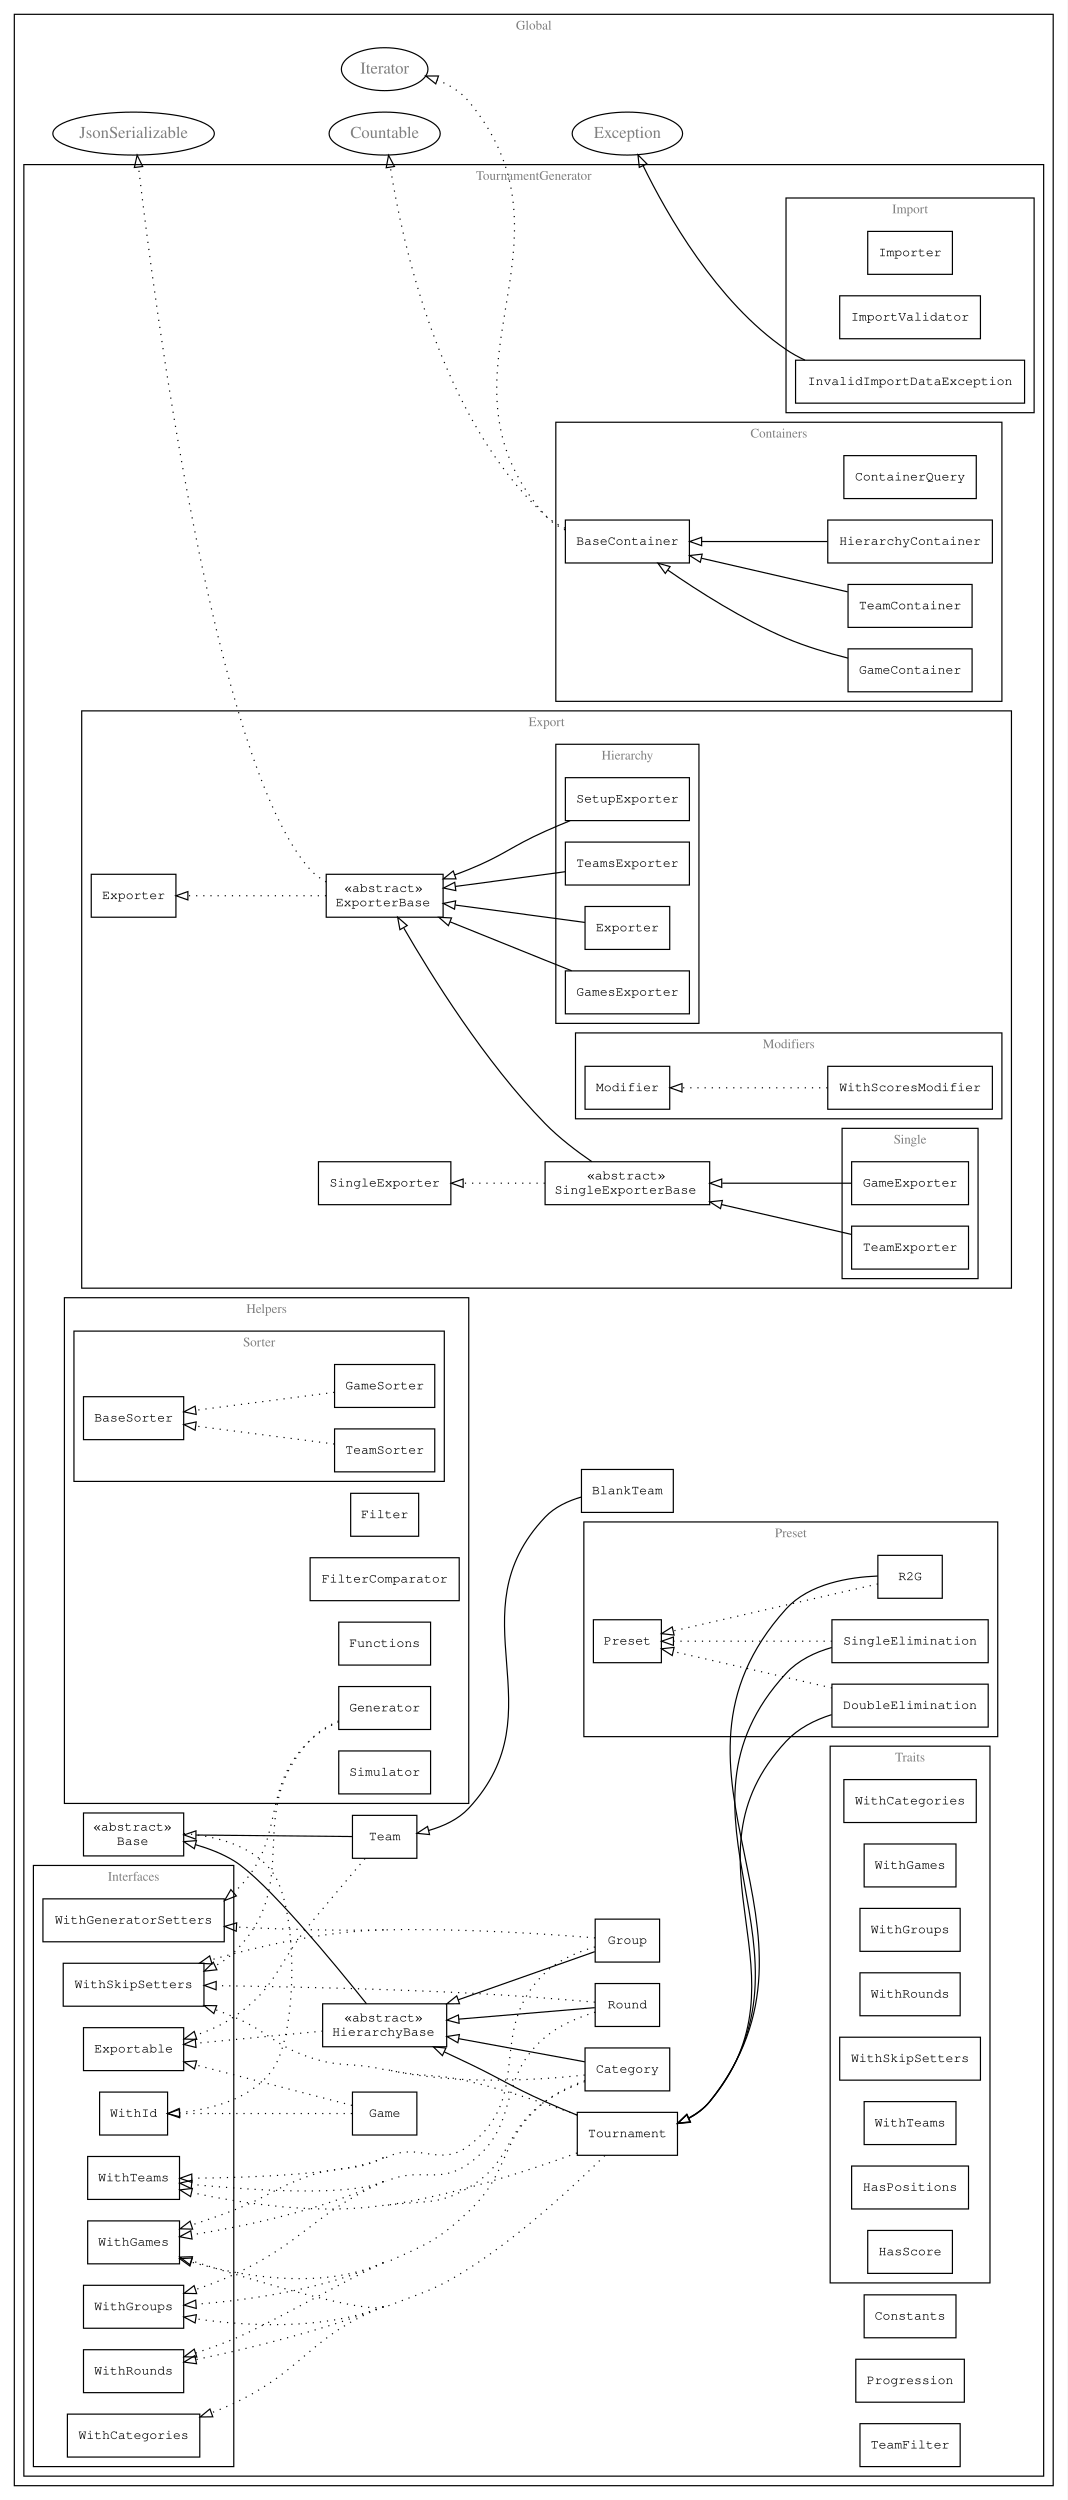
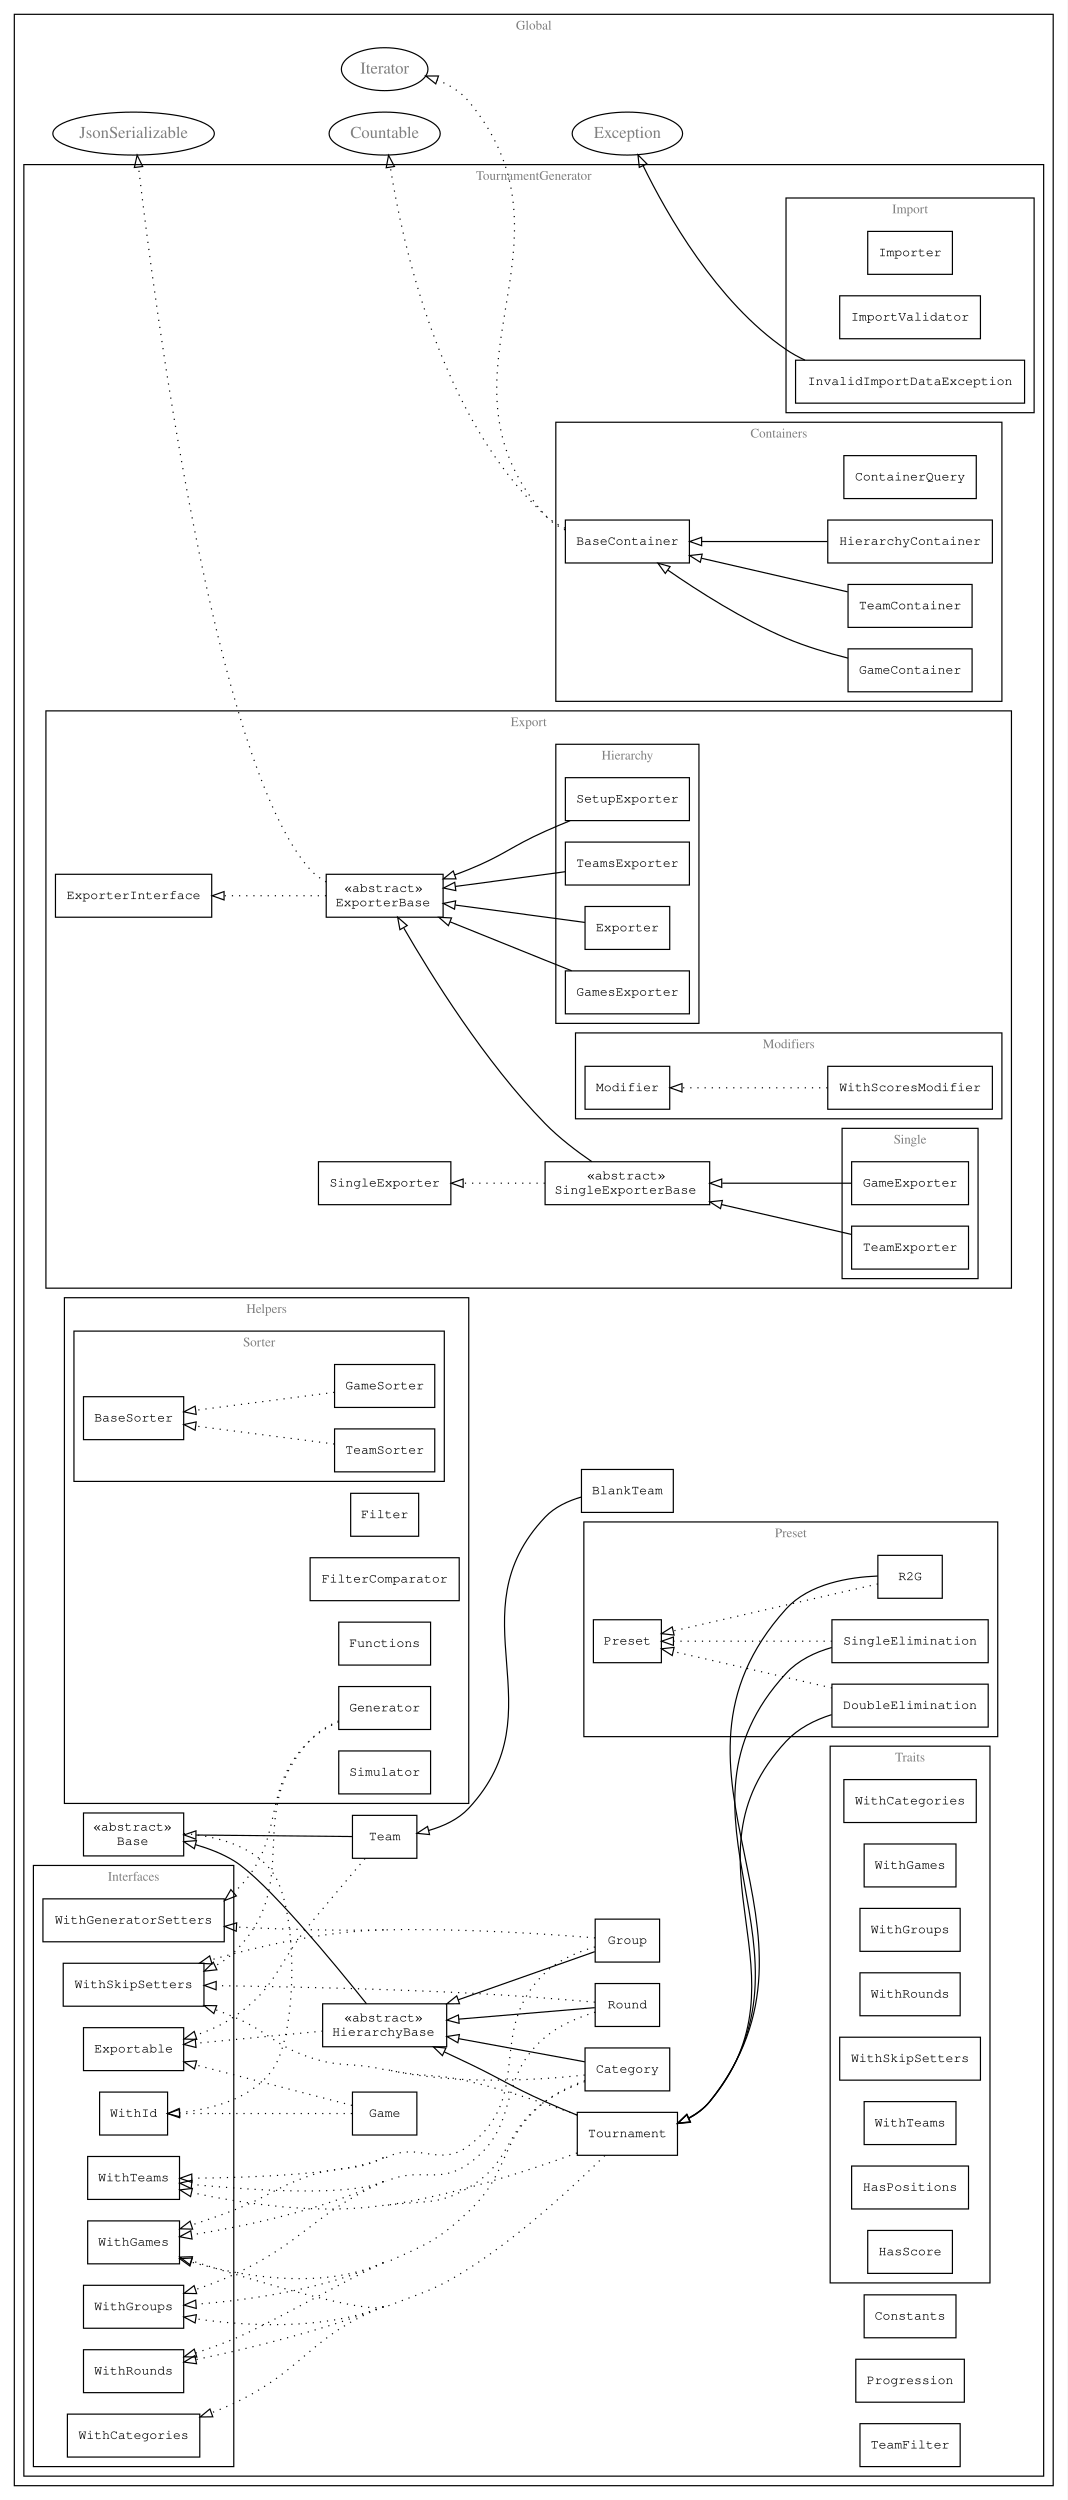
<svg xmlns="http://www.w3.org/2000/svg" width="895pt" height="2096pt" viewBox="0.00 0.00 895.00 2096.00">
  <g id="graph0" class="graph" transform="scale(1 1) rotate(0) translate(4 2092)">
    <polygon fill="white" stroke="transparent" points="-4,4 -4,-2092 891,-2092 891,4 -4,4" />
    <g id="clust1" class="cluster">
      <polygon fill="none" stroke="black" points="8,-8 8,-2080 879,-2080 879,-8 8,-8" />
      <text text-anchor="middle" x="443.5" y="-2067.2" font-family="Times,serif" font-size="11.00" fill="gray">Global</text>
    </g>
    <g id="clust2" class="cluster">
      <polygon fill="none" stroke="black" points="16,-16 16,-1954 871,-1954 871,-16 16,-16" />
      <text text-anchor="middle" x="443.5" y="-1941.2" font-family="Times,serif" font-size="11.00" fill="gray">TournamentGenerator</text>
    </g>
    <g id="clust3" class="cluster">
      <polygon fill="none" stroke="black" points="462,-1504 462,-1738 836,-1738 836,-1504 462,-1504" />
      <text text-anchor="middle" x="649" y="-1725.2" font-family="Times,serif" font-size="11.00" fill="gray">Containers</text>
    </g>
    <g id="clust4" class="cluster">
-       <polygon fill="none" stroke="black" points="64.5,-1012 64.5,-1496 844,-1496 844,-1012 64.5,-1012" />
-       <text text-anchor="middle" x="454.25" y="-1483.2" font-family="Times,serif" font-size="11.00" fill="gray">Export</text>
+       <polygon fill="none" stroke="black" points="34.5,-1012 34.5,-1496 844,-1496 844,-1012 34.5,-1012" />
+       <text text-anchor="middle" x="439.25" y="-1483.2" font-family="Times,serif" font-size="11.00" fill="gray">Export</text>
    </g>
    <g id="clust5" class="cluster">
      <polygon fill="none" stroke="black" points="462,-1234 462,-1468 582,-1468 582,-1234 462,-1234" />
      <text text-anchor="middle" x="522" y="-1455.2" font-family="Times,serif" font-size="11.00" fill="gray">Hierarchy</text>
    </g>
    <g id="clust6" class="cluster">
      <polygon fill="none" stroke="black" points="478.5,-1154 478.5,-1226 836,-1226 836,-1154 478.5,-1154" />
      <text text-anchor="middle" x="657.25" y="-1213.2" font-family="Times,serif" font-size="11.00" fill="gray">Modifiers</text>
    </g>
    <g id="clust7" class="cluster">
      <polygon fill="none" stroke="black" points="702,-1020 702,-1146 816,-1146 816,-1020 702,-1020" />
      <text text-anchor="middle" x="759" y="-1133.2" font-family="Times,serif" font-size="11.00" fill="gray">Single</text>
    </g>
    <g id="clust8" class="cluster">
      <polygon fill="none" stroke="black" points="50,-580 50,-1004 389,-1004 389,-580 50,-580" />
      <text text-anchor="middle" x="219.5" y="-991.2" font-family="Times,serif" font-size="11.00" fill="gray">Helpers</text>
    </g>
    <g id="clust9" class="cluster">
      <polygon fill="none" stroke="black" points="58,-850 58,-976 368.5,-976 368.5,-850 58,-850" />
      <text text-anchor="middle" x="213.25" y="-963.2" font-family="Times,serif" font-size="11.00" fill="gray">Sorter</text>
    </g>
    <g id="clust10" class="cluster">
      <polygon fill="none" stroke="black" points="655,-1746 655,-1926 863,-1926 863,-1746 655,-1746" />
      <text text-anchor="middle" x="759" y="-1913.2" font-family="Times,serif" font-size="11.00" fill="gray">Import</text>
    </g>
    <g id="clust11" class="cluster">
      <polygon fill="none" stroke="black" points="24,-24 24,-528 192,-528 192,-24 24,-24" />
      <text text-anchor="middle" x="108" y="-515.2" font-family="Times,serif" font-size="11.00" fill="gray">Interfaces</text>
    </g>
    <g id="clust12" class="cluster">
      <polygon fill="none" stroke="black" points="485.5,-636 485.5,-816 832.5,-816 832.5,-636 485.5,-636" />
      <text text-anchor="middle" x="659" y="-803.2" font-family="Times,serif" font-size="11.00" fill="gray">Preset</text>
    </g>
    <g id="clust13" class="cluster">
      <polygon fill="none" stroke="black" points="692,-178 692,-628 826,-628 826,-178 692,-178" />
      <text text-anchor="middle" x="759" y="-615.2" font-family="Times,serif" font-size="11.00" fill="gray">Traits</text>
    </g>
    <g id="node1" class="node">
      <polygon fill="none" stroke="black" points="574,-1656 470,-1656 470,-1620 574,-1620 574,-1656" />
      <text text-anchor="middle" x="522" y="-1635.2" font-family="Courier,monospace" font-size="11.00">BaseContainer</text>
    </g>
    <g id="node62" class="node">
      <ellipse fill="none" stroke="black" cx="318.5" cy="-1980" rx="46.59" ry="18" />
      <text text-anchor="middle" x="318.5" y="-1976.3" font-family="Times,serif" font-size="14.00" fill="gray">Countable</text>
    </g>
    <g id="edge38" class="edge">
      <path fill="none" stroke="black" stroke-dasharray="1,5" d="M469.66,-1649.16C463.59,-1651.99 457.84,-1655.55 453,-1660 364.86,-1741.17 333.07,-1889.57 323.29,-1951.59" />
      <polygon fill="none" stroke="black" points="319.79,-1951.38 321.76,-1961.79 326.71,-1952.42 319.79,-1951.38" />
    </g>
    <g id="node63" class="node">
      <ellipse fill="none" stroke="black" cx="318.5" cy="-2034" rx="36.29" ry="18" />
      <text text-anchor="middle" x="318.5" y="-2030.3" font-family="Times,serif" font-size="14.00" fill="gray">Iterator</text>
    </g>
    <g id="edge39" class="edge">
      <path fill="none" stroke="black" stroke-dasharray="1,5" d="M469.73,-1647.74C463.41,-1650.79 457.58,-1654.78 453,-1660 349.58,-1777.89 488.98,-1886.18 389,-2007 382.18,-2015.24 372.53,-2020.97 362.58,-2024.96" />
      <polygon fill="none" stroke="black" points="361.33,-2021.68 353.03,-2028.27 363.63,-2028.3 361.33,-2021.68" />
    </g>
    <g id="node2" class="node">
      <polygon fill="none" stroke="black" points="814.5,-1710 703.5,-1710 703.5,-1674 814.5,-1674 814.5,-1710" />
      <text text-anchor="middle" x="759" y="-1689.2" font-family="Courier,monospace" font-size="11.00">ContainerQuery</text>
    </g>
    <g id="node3" class="node">
      <polygon fill="none" stroke="black" points="811,-1548 707,-1548 707,-1512 811,-1512 811,-1548" />
      <text text-anchor="middle" x="759" y="-1527.2" font-family="Courier,monospace" font-size="11.00">GameContainer</text>
    </g>
    <g id="edge40" class="edge">
      <path fill="none" stroke="black" d="M706.98,-1540.23C690.08,-1544.44 671.41,-1550 655,-1557 619.23,-1572.27 581.74,-1596.14 555.89,-1614.02" />
      <polygon fill="none" stroke="black" points="553.78,-1611.23 547.59,-1619.83 557.79,-1616.96 553.78,-1611.23" />
    </g>
    <g id="node4" class="node">
      <polygon fill="none" stroke="black" points="828,-1656 690,-1656 690,-1620 828,-1620 828,-1656" />
      <text text-anchor="middle" x="759" y="-1635.2" font-family="Courier,monospace" font-size="11.00">HierarchyContainer</text>
    </g>
    <g id="edge41" class="edge">
      <path fill="none" stroke="black" d="M689.71,-1638C656.45,-1638 616.77,-1638 584.47,-1638" />
      <polygon fill="none" stroke="black" points="584.25,-1634.5 574.25,-1638 584.25,-1641.5 584.25,-1634.5" />
    </g>
    <g id="node5" class="node">
      <polygon fill="none" stroke="black" points="811,-1602 707,-1602 707,-1566 811,-1566 811,-1602" />
      <text text-anchor="middle" x="759" y="-1581.2" font-family="Courier,monospace" font-size="11.00">TeamContainer</text>
    </g>
    <g id="edge42" class="edge">
      <path fill="none" stroke="black" d="M706.72,-1595.78C670.64,-1604.07 622.2,-1615.2 584.12,-1623.96" />
      <polygon fill="none" stroke="black" points="583.13,-1620.59 574.17,-1626.24 584.7,-1627.41 583.13,-1620.59" />
    </g>
    <g id="node6" class="node">
      <polygon fill="none" stroke="black" points="557.5,-1332 486.5,-1332 486.5,-1296 557.5,-1296 557.5,-1332" />
      <text text-anchor="middle" x="522" y="-1311.2" font-family="Courier,monospace" font-size="11.00">Exporter</text>
    </g>
    <g id="node14" class="node">
      <polygon fill="none" stroke="black" points="367.5,-1359 269.5,-1359 269.5,-1323 367.5,-1323 367.5,-1359" />
      <text text-anchor="start" x="284.5" y="-1344.2" font-family="Courier,monospace" font-size="11.00">«abstract»</text>
      <text text-anchor="start" x="277.5" y="-1332.2" font-family="Courier,monospace" font-size="11.00">ExporterBase</text>
    </g>
    <g id="edge49" class="edge">
      <path fill="none" stroke="black" d="M486.36,-1318.64C456.56,-1322.63 412.94,-1328.48 377.77,-1333.19" />
      <polygon fill="none" stroke="black" points="377.07,-1329.75 367.63,-1334.55 378,-1336.69 377.07,-1329.75" />
    </g>
    <g id="node7" class="node">
      <polygon fill="none" stroke="black" points="574,-1278 470,-1278 470,-1242 574,-1242 574,-1278" />
      <text text-anchor="middle" x="522" y="-1257.2" font-family="Courier,monospace" font-size="11.00">GamesExporter</text>
    </g>
    <g id="edge50" class="edge">
      <path fill="none" stroke="black" d="M475.26,-1278.11C467.82,-1281.08 460.19,-1284.12 453,-1287 426.78,-1297.51 397.69,-1309.26 373.38,-1319.11" />
      <polygon fill="none" stroke="black" points="371.92,-1315.93 363.97,-1322.93 374.55,-1322.42 371.92,-1315.93" />
    </g>
    <g id="node8" class="node">
      <polygon fill="none" stroke="black" points="574,-1440 470,-1440 470,-1404 574,-1404 574,-1440" />
      <text text-anchor="middle" x="522" y="-1419.2" font-family="Courier,monospace" font-size="11.00">SetupExporter</text>
    </g>
    <g id="edge51" class="edge">
      <path fill="none" stroke="black" d="M473.96,-1403.93C466.89,-1401.04 459.72,-1398.01 453,-1395 423.97,-1382.01 418.47,-1374.95 389,-1363 385.17,-1361.45 381.19,-1359.94 377.16,-1358.48" />
      <polygon fill="none" stroke="black" points="378.3,-1355.17 367.71,-1355.18 375.99,-1361.78 378.3,-1355.17" />
    </g>
    <g id="node9" class="node">
      <polygon fill="none" stroke="black" points="574,-1386 470,-1386 470,-1350 574,-1350 574,-1386" />
      <text text-anchor="middle" x="522" y="-1365.2" font-family="Courier,monospace" font-size="11.00">TeamsExporter</text>
    </g>
    <g id="edge52" class="edge">
      <path fill="none" stroke="black" d="M469.89,-1361.15C441.84,-1357.39 406.93,-1352.72 377.82,-1348.81" />
      <polygon fill="none" stroke="black" points="378.16,-1345.33 367.78,-1347.47 377.23,-1352.27 378.16,-1345.33" />
    </g>
    <g id="node10" class="node">
      <polygon fill="none" stroke="black" points="828,-1198 690,-1198 690,-1162 828,-1162 828,-1198" />
      <text text-anchor="middle" x="759" y="-1177.2" font-family="Courier,monospace" font-size="11.00">WithScoresModifier</text>
    </g>
    <g id="node11" class="node">
      <polygon fill="none" stroke="black" points="557.5,-1198 486.5,-1198 486.5,-1162 557.5,-1162 557.5,-1198" />
      <text text-anchor="middle" x="522" y="-1177.2" font-family="Courier,monospace" font-size="11.00">Modifier</text>
    </g>
    <g id="edge53" class="edge">
      <path fill="none" stroke="black" stroke-dasharray="1,5" d="M689.71,-1180C650.54,-1180 602.45,-1180 568.01,-1180" />
      <polygon fill="none" stroke="black" points="567.78,-1176.5 557.78,-1180 567.78,-1183.5 567.78,-1176.5" />
    </g>
    <g id="node12" class="node">
      <polygon fill="none" stroke="black" points="808,-1118 710,-1118 710,-1082 808,-1082 808,-1118" />
      <text text-anchor="middle" x="759" y="-1097.2" font-family="Courier,monospace" font-size="11.00">GameExporter</text>
    </g>
    <g id="node15" class="node">
      <polygon fill="none" stroke="black" points="591,-1118 453,-1118 453,-1082 591,-1082 591,-1118" />
      <text text-anchor="start" x="488" y="-1103.2" font-family="Courier,monospace" font-size="11.00">«abstract»</text>
      <text text-anchor="start" x="461" y="-1091.2" font-family="Courier,monospace" font-size="11.00">SingleExporterBase</text>
    </g>
    <g id="edge54" class="edge">
      <path fill="none" stroke="black" d="M709.88,-1100C678.71,-1100 637.4,-1100 601.55,-1100" />
      <polygon fill="none" stroke="black" points="601.1,-1096.5 591.1,-1100 601.1,-1103.5 601.1,-1096.5" />
    </g>
    <g id="node13" class="node">
      <polygon fill="none" stroke="black" points="808,-1064 710,-1064 710,-1028 808,-1028 808,-1064" />
      <text text-anchor="middle" x="759" y="-1043.2" font-family="Courier,monospace" font-size="11.00">TeamExporter</text>
    </g>
    <g id="edge55" class="edge">
      <path fill="none" stroke="black" d="M709.88,-1057.06C678.58,-1064.25 637.05,-1073.79 601.09,-1082.06" />
      <polygon fill="none" stroke="black" points="600.07,-1078.7 591.1,-1084.35 601.63,-1085.52 600.07,-1078.7" />
    </g>
-     <g id="node16" class="node">
-       <polygon fill="none" stroke="black" points="143.5,-1359 72.5,-1359 72.5,-1323 143.5,-1323 143.5,-1359" />
-       <text text-anchor="middle" x="108" y="-1338.2" font-family="Courier,monospace" font-size="11.00">Exporter</text>
+     <g id="node17" class="node">
+       <polygon fill="none" stroke="black" points="173.5,-1359 42.5,-1359 42.5,-1323 173.5,-1323 173.5,-1359" />
+       <text text-anchor="middle" x="108" y="-1338.2" font-family="Courier,monospace" font-size="11.00">ExporterInterface</text>
    </g>
    <g id="edge47" class="edge">
-       <path fill="none" stroke="black" stroke-dasharray="1,5" d="M269.4,-1341C234.53,-1341 187.7,-1341 153.65,-1341" />
-       <polygon fill="none" stroke="black" points="153.52,-1337.5 143.52,-1341 153.52,-1344.5 153.52,-1337.5" />
+       <path fill="none" stroke="black" stroke-dasharray="1,5" d="M269.4,-1341C244.13,-1341 212.57,-1341 184.15,-1341" />
+       <polygon fill="none" stroke="black" points="183.84,-1337.5 173.84,-1341 183.84,-1344.5 183.84,-1337.5" />
    </g>
    <g id="node64" class="node">
      <ellipse fill="none" stroke="black" cx="108" cy="-1980" rx="67.69" ry="18" />
      <text text-anchor="middle" x="108" y="-1976.3" font-family="Times,serif" font-size="14.00" fill="gray">JsonSerializable</text>
    </g>
    <g id="edge48" class="edge">
      <path fill="none" stroke="black" stroke-dasharray="1,5" d="M269.47,-1352.61C264.44,-1355.36 259.78,-1358.78 256,-1363 175.28,-1453.09 124.84,-1842.99 112.16,-1951.74" />
      <polygon fill="none" stroke="black" points="108.65,-1951.59 110.99,-1961.93 115.61,-1952.39 108.65,-1951.59" />
    </g>
    <g id="edge56" class="edge">
      <path fill="none" stroke="black" d="M492.22,-1118.05C479.43,-1126.82 464.67,-1138.05 453,-1150 402.33,-1201.91 357.15,-1274.8 334.62,-1313.82" />
      <polygon fill="none" stroke="black" points="331.31,-1312.56 329.39,-1322.98 337.39,-1316.03 331.31,-1312.56" />
    </g>
-     <g id="node17" class="node">
+     <g id="node16" class="node">
      <polygon fill="none" stroke="black" points="374,-1118 263,-1118 263,-1082 374,-1082 374,-1118" />
      <text text-anchor="middle" x="318.5" y="-1097.2" font-family="Courier,monospace" font-size="11.00">SingleExporter</text>
    </g>
    <g id="edge57" class="edge">
      <path fill="none" stroke="black" stroke-dasharray="1,5" d="M452.78,-1100C430.7,-1100 406.29,-1100 384.46,-1100" />
      <polygon fill="none" stroke="black" points="384.29,-1096.5 374.29,-1100 384.29,-1103.5 384.29,-1096.5" />
    </g>
    <g id="node18" class="node">
      <polygon fill="none" stroke="black" points="360.5,-948 276.5,-948 276.5,-912 360.5,-912 360.5,-948" />
      <text text-anchor="middle" x="318.5" y="-927.2" font-family="Courier,monospace" font-size="11.00">GameSorter</text>
    </g>
    <g id="node20" class="node">
      <polygon fill="none" stroke="black" points="150,-921 66,-921 66,-885 150,-885 150,-921" />
      <text text-anchor="middle" x="108" y="-900.2" font-family="Courier,monospace" font-size="11.00">BaseSorter</text>
    </g>
    <g id="edge43" class="edge">
      <path fill="none" stroke="black" stroke-dasharray="1,5" d="M276.31,-924.67C243.04,-920.36 196.05,-914.27 160.33,-909.65" />
      <polygon fill="none" stroke="black" points="160.47,-906.14 150.11,-908.32 159.57,-913.08 160.47,-906.14" />
    </g>
    <g id="node19" class="node">
      <polygon fill="none" stroke="black" points="360.5,-894 276.5,-894 276.5,-858 360.5,-858 360.5,-894" />
      <text text-anchor="middle" x="318.5" y="-873.2" font-family="Courier,monospace" font-size="11.00">TeamSorter</text>
    </g>
    <g id="edge44" class="edge">
      <path fill="none" stroke="black" stroke-dasharray="1,5" d="M276.31,-881.33C243.04,-885.64 196.05,-891.73 160.33,-896.35" />
      <polygon fill="none" stroke="black" points="159.57,-892.92 150.11,-897.68 160.47,-899.86 159.57,-892.92" />
    </g>
    <g id="node21" class="node">
      <polygon fill="none" stroke="black" points="347,-840 290,-840 290,-804 347,-804 347,-840" />
      <text text-anchor="middle" x="318.5" y="-819.2" font-family="Courier,monospace" font-size="11.00">Filter</text>
    </g>
    <g id="node22" class="node">
      <polygon fill="none" stroke="black" points="381,-786 256,-786 256,-750 381,-750 381,-786" />
      <text text-anchor="middle" x="318.5" y="-765.2" font-family="Courier,monospace" font-size="11.00">FilterComparator</text>
    </g>
    <g id="node23" class="node">
      <polygon fill="none" stroke="black" points="357,-732 280,-732 280,-696 357,-696 357,-732" />
      <text text-anchor="middle" x="318.5" y="-711.2" font-family="Courier,monospace" font-size="11.00">Functions</text>
    </g>
    <g id="node24" class="node">
      <polygon fill="none" stroke="black" points="357,-678 280,-678 280,-642 357,-642 357,-678" />
      <text text-anchor="middle" x="318.5" y="-657.2" font-family="Courier,monospace" font-size="11.00">Generator</text>
    </g>
    <g id="node31" class="node">
      <polygon fill="none" stroke="black" points="184,-500 32,-500 32,-464 184,-464 184,-500" />
      <text text-anchor="middle" x="108" y="-479.2" font-family="Courier,monospace" font-size="11.00">WithGeneratorSetters</text>
    </g>
    <g id="edge16" class="edge">
      <path fill="none" stroke="black" stroke-dasharray="1,5" d="M279.83,-648.39C271.29,-644.49 262.75,-639.44 256,-633 211.96,-590.97 238.65,-548.81 192.06,-505.29" />
      <polygon fill="none" stroke="black" points="194.14,-502.46 184.29,-498.58 189.57,-507.76 194.14,-502.46" />
    </g>
    <g id="node34" class="node">
      <polygon fill="none" stroke="black" points="167,-446 49,-446 49,-410 167,-410 167,-446" />
      <text text-anchor="middle" x="108" y="-425.2" font-family="Courier,monospace" font-size="11.00">WithSkipSetters</text>
    </g>
    <g id="edge17" class="edge">
      <path fill="none" stroke="black" stroke-dasharray="1,5" d="M279.93,-649.22C271.18,-645.27 262.53,-639.99 256,-633 198.63,-571.55 252.35,-513.53 192,-455 187.43,-450.57 182.13,-446.87 176.45,-443.77" />
      <polygon fill="none" stroke="black" points="177.82,-440.54 167.28,-439.39 174.8,-446.86 177.82,-440.54" />
    </g>
    <g id="node25" class="node">
      <polygon fill="none" stroke="black" points="357,-624 280,-624 280,-588 357,-588 357,-624" />
      <text text-anchor="middle" x="318.5" y="-603.2" font-family="Courier,monospace" font-size="11.00">Simulator</text>
    </g>
    <g id="node26" class="node">
      <polygon fill="none" stroke="black" points="794.5,-1898 723.5,-1898 723.5,-1862 794.5,-1862 794.5,-1898" />
      <text text-anchor="middle" x="759" y="-1877.2" font-family="Courier,monospace" font-size="11.00">Importer</text>
    </g>
    <g id="node27" class="node">
      <polygon fill="none" stroke="black" points="818,-1844 700,-1844 700,-1808 818,-1808 818,-1844" />
      <text text-anchor="middle" x="759" y="-1823.2" font-family="Courier,monospace" font-size="11.00">ImportValidator</text>
    </g>
    <g id="node28" class="node">
      <polygon fill="none" stroke="black" points="855,-1790 663,-1790 663,-1754 855,-1754 855,-1790" />
      <text text-anchor="middle" x="759" y="-1769.2" font-family="Courier,monospace" font-size="11.00">InvalidImportDataException</text>
    </g>
    <g id="node65" class="node">
      <ellipse fill="none" stroke="black" cx="522" cy="-1980" rx="46.29" ry="18" />
      <text text-anchor="middle" x="522" y="-1976.3" font-family="Times,serif" font-size="14.00" fill="gray">Exception</text>
    </g>
    <g id="edge58" class="edge">
      <path fill="none" stroke="black" d="M670.91,-1790.06C665.33,-1792.65 659.96,-1795.61 655,-1799 596.67,-1838.78 554.69,-1913.16 535.2,-1953.06" />
      <polygon fill="none" stroke="black" points="531.99,-1951.66 530.85,-1962.19 538.31,-1954.67 531.99,-1951.66" />
    </g>
    <g id="node29" class="node">
      <polygon fill="none" stroke="black" points="163.5,-68 52.5,-68 52.5,-32 163.5,-32 163.5,-68" />
      <text text-anchor="middle" x="108" y="-47.2" font-family="Courier,monospace" font-size="11.00">WithCategories</text>
    </g>
    <g id="node30" class="node">
      <polygon fill="none" stroke="black" points="146.5,-230 69.5,-230 69.5,-194 146.5,-194 146.5,-230" />
      <text text-anchor="middle" x="108" y="-209.2" font-family="Courier,monospace" font-size="11.00">WithGames</text>
    </g>
    <g id="node32" class="node">
      <polygon fill="none" stroke="black" points="150,-176 66,-176 66,-140 150,-140 150,-176" />
      <text text-anchor="middle" x="108" y="-155.2" font-family="Courier,monospace" font-size="11.00">WithGroups</text>
    </g>
    <g id="node33" class="node">
      <polygon fill="none" stroke="black" points="150,-122 66,-122 66,-86 150,-86 150,-122" />
      <text text-anchor="middle" x="108" y="-101.2" font-family="Courier,monospace" font-size="11.00">WithRounds</text>
    </g>
    <g id="node35" class="node">
      <polygon fill="none" stroke="black" points="146.5,-284 69.5,-284 69.5,-248 146.5,-248 146.5,-284" />
      <text text-anchor="middle" x="108" y="-263.2" font-family="Courier,monospace" font-size="11.00">WithTeams</text>
    </g>
    <g id="node36" class="node">
      <polygon fill="none" stroke="black" points="150,-392 66,-392 66,-356 150,-356 150,-392" />
      <text text-anchor="middle" x="108" y="-371.2" font-family="Courier,monospace" font-size="11.00">Exportable</text>
    </g>
    <g id="node37" class="node">
      <polygon fill="none" stroke="black" points="136.5,-338 79.5,-338 79.5,-302 136.5,-302 136.5,-338" />
      <text text-anchor="middle" x="108" y="-317.2" font-family="Courier,monospace" font-size="11.00">WithId</text>
    </g>
    <g id="node38" class="node">
      <polygon fill="none" stroke="black" points="824.5,-680 693.5,-680 693.5,-644 824.5,-644 824.5,-680" />
      <text text-anchor="middle" x="759" y="-659.2" font-family="Courier,monospace" font-size="11.00">DoubleElimination</text>
    </g>
    <g id="node41" class="node">
      <polygon fill="none" stroke="black" points="550.5,-734 493.5,-734 493.5,-698 550.5,-698 550.5,-734" />
      <text text-anchor="middle" x="522" y="-713.2" font-family="Courier,monospace" font-size="11.00">Preset</text>
    </g>
    <g id="edge19" class="edge">
      <path fill="none" stroke="black" stroke-dasharray="1,5" d="M693.47,-676.83C650.81,-686.63 596.36,-699.14 560.62,-707.35" />
      <polygon fill="none" stroke="black" points="559.58,-704 550.62,-709.65 561.15,-710.83 559.58,-704" />
    </g>
    <g id="node60" class="node">
      <polygon fill="none" stroke="black" points="564,-321 480,-321 480,-285 564,-285 564,-321" />
      <text text-anchor="middle" x="522" y="-300.2" font-family="Courier,monospace" font-size="11.00">Tournament</text>
    </g>
    <g id="edge18" class="edge">
      <path fill="none" stroke="black" d="M693.26,-654.44C679,-649.95 665.14,-642.92 655,-632 561.67,-531.43 679.48,-434.87 591,-330 586.21,-324.33 580.07,-319.84 573.44,-316.29" />
      <polygon fill="none" stroke="black" points="574.71,-313.02 564.17,-312 571.78,-319.37 574.71,-313.02" />
    </g>
    <g id="node39" class="node">
      <polygon fill="none" stroke="black" points="786,-788 732,-788 732,-752 786,-752 786,-788" />
      <text text-anchor="middle" x="759" y="-767.2" font-family="Courier,monospace" font-size="11.00">R2G</text>
    </g>
    <g id="edge21" class="edge">
      <path fill="none" stroke="black" stroke-dasharray="1,5" d="M731.95,-764.01C690.31,-754.45 608.58,-735.66 560.6,-724.64" />
      <polygon fill="none" stroke="black" points="561.15,-721.17 550.62,-722.35 559.58,-728 561.15,-721.17" />
    </g>
    <g id="edge20" class="edge">
      <path fill="none" stroke="black" d="M731.97,-770.66C708.34,-769.75 674.32,-764.41 655,-743 530.57,-605.09 706.82,-475.21 591,-330 586.32,-324.13 580.17,-319.53 573.48,-315.93" />
      <polygon fill="none" stroke="black" points="574.67,-312.62 564.12,-311.61 571.74,-318.98 574.67,-312.62" />
    </g>
    <g id="node40" class="node">
      <polygon fill="none" stroke="black" points="824.5,-734 693.5,-734 693.5,-698 824.5,-698 824.5,-734" />
      <text text-anchor="middle" x="759" y="-713.2" font-family="Courier,monospace" font-size="11.00">SingleElimination</text>
    </g>
    <g id="edge23" class="edge">
      <path fill="none" stroke="black" stroke-dasharray="1,5" d="M693.47,-716C650.81,-716 596.36,-716 560.62,-716" />
      <polygon fill="none" stroke="black" points="560.62,-712.5 550.62,-716 560.62,-719.5 560.62,-712.5" />
    </g>
    <g id="edge22" class="edge">
      <path fill="none" stroke="black" d="M693.38,-710.75C679.02,-706.66 665.09,-699.93 655,-689 545.07,-569.91 693.49,-455.55 591,-330 586.31,-324.25 580.21,-319.72 573.6,-316.15" />
      <polygon fill="none" stroke="black" points="574.89,-312.89 564.35,-311.85 571.94,-319.24 574.89,-312.89" />
    </g>
    <g id="node42" class="node">
      <polygon fill="none" stroke="black" points="814.5,-600 703.5,-600 703.5,-564 814.5,-564 814.5,-600" />
      <text text-anchor="middle" x="759" y="-579.2" font-family="Courier,monospace" font-size="11.00">WithCategories</text>
    </g>
    <g id="node43" class="node">
      <polygon fill="none" stroke="black" points="797.5,-546 720.5,-546 720.5,-510 797.5,-510 797.5,-546" />
      <text text-anchor="middle" x="759" y="-525.2" font-family="Courier,monospace" font-size="11.00">WithGames</text>
    </g>
    <g id="node44" class="node">
      <polygon fill="none" stroke="black" points="801,-492 717,-492 717,-456 801,-456 801,-492" />
      <text text-anchor="middle" x="759" y="-471.2" font-family="Courier,monospace" font-size="11.00">WithGroups</text>
    </g>
    <g id="node45" class="node">
      <polygon fill="none" stroke="black" points="801,-438 717,-438 717,-402 801,-402 801,-438" />
      <text text-anchor="middle" x="759" y="-417.2" font-family="Courier,monospace" font-size="11.00">WithRounds</text>
    </g>
    <g id="node46" class="node">
      <polygon fill="none" stroke="black" points="818,-384 700,-384 700,-348 818,-348 818,-384" />
      <text text-anchor="middle" x="759" y="-363.2" font-family="Courier,monospace" font-size="11.00">WithSkipSetters</text>
    </g>
    <g id="node47" class="node">
      <polygon fill="none" stroke="black" points="797.5,-330 720.5,-330 720.5,-294 797.5,-294 797.5,-330" />
      <text text-anchor="middle" x="759" y="-309.2" font-family="Courier,monospace" font-size="11.00">WithTeams</text>
    </g>
    <g id="node48" class="node">
      <polygon fill="none" stroke="black" points="808,-276 710,-276 710,-240 808,-240 808,-276" />
      <text text-anchor="middle" x="759" y="-255.2" font-family="Courier,monospace" font-size="11.00">HasPositions</text>
    </g>
    <g id="node49" class="node">
      <polygon fill="none" stroke="black" points="794.5,-222 723.5,-222 723.5,-186 794.5,-186 794.5,-222" />
      <text text-anchor="middle" x="759" y="-201.2" font-family="Courier,monospace" font-size="11.00">HasScore</text>
    </g>
    <g id="node50" class="node">
      <polygon fill="none" stroke="black" points="150,-572 66,-572 66,-536 150,-536 150,-572" />
      <text text-anchor="start" x="74" y="-557.2" font-family="Courier,monospace" font-size="11.00">«abstract»</text>
      <text text-anchor="start" x="94" y="-545.2" font-family="Courier,monospace" font-size="11.00">Base</text>
    </g>
    <g id="edge1" class="edge">
      <path fill="none" stroke="black" stroke-dasharray="1,5" d="M150.15,-554.78C175.91,-552.77 207.07,-545.35 224,-523 246.41,-493.42 246.01,-385.88 224,-356 206.39,-332.1 173.06,-323.6 146.63,-320.79" />
      <polygon fill="none" stroke="black" points="146.77,-317.29 136.52,-319.95 146.19,-324.26 146.77,-317.29" />
    </g>
    <g id="node51" class="node">
      <polygon fill="none" stroke="black" points="560.5,-860 483.5,-860 483.5,-824 560.5,-824 560.5,-860" />
      <text text-anchor="middle" x="522" y="-839.2" font-family="Courier,monospace" font-size="11.00">BlankTeam</text>
    </g>
    <g id="node58" class="node">
      <polygon fill="none" stroke="black" points="345.5,-570 291.5,-570 291.5,-534 345.5,-534 345.5,-570" />
      <text text-anchor="middle" x="318.5" y="-549.2" font-family="Courier,monospace" font-size="11.00">Team</text>
    </g>
    <g id="edge2" class="edge">
      <path fill="none" stroke="black" d="M483.4,-836.9C472.31,-833.69 461.01,-828.48 453,-820 375.99,-738.52 465.21,-658.23 389,-576 380.26,-566.56 367.62,-560.84 355.52,-557.36" />
      <polygon fill="none" stroke="black" points="356.12,-553.91 345.58,-554.94 354.47,-560.71 356.12,-553.91" />
    </g>
    <g id="node52" class="node">
      <polygon fill="none" stroke="black" points="557.5,-375 486.5,-375 486.5,-339 557.5,-339 557.5,-375" />
      <text text-anchor="middle" x="522" y="-354.2" font-family="Courier,monospace" font-size="11.00">Category</text>
    </g>
    <g id="edge8" class="edge">
      <path fill="none" stroke="black" stroke-dasharray="1,5" d="M317.5,-195C266.04,-171.82 200.23,-183.05 156.45,-195.45" />
      <polygon fill="none" stroke="black" points="155.23,-192.16 146.64,-198.35 157.22,-198.87 155.23,-192.16" />
    </g>
    <g id="edge7" class="edge">
      <path fill="none" stroke="black" stroke-dasharray="1,5" d="M317.5,-195C267.07,-172.29 203.91,-163.49 160.39,-160.1" />
      <polygon fill="none" stroke="black" points="160.55,-156.6 150.32,-159.38 160.05,-163.58 160.55,-156.6" />
    </g>
    <g id="edge5" class="edge">
      <path fill="none" stroke="black" stroke-dasharray="1,5" d="M486.41,-347.68C475,-343.5 462.75,-337.73 453,-330 413.97,-299.05 425.15,-272.26 389,-238 362.63,-213.02 352.62,-209.92 319.5,-195" />
      <path fill="none" stroke="black" stroke-dasharray="1,5" d="M317.5,-195C288.96,-182.14 220.92,-142.99 192,-131 181.82,-126.78 170.72,-122.78 160.05,-119.21" />
      <polygon fill="none" stroke="black" points="161.01,-115.84 150.41,-116.06 158.83,-122.49 161.01,-115.84" />
    </g>
    <g id="edge4" class="edge">
      <path fill="none" stroke="black" stroke-dasharray="1,5" d="M486.23,-352.28C445.63,-347.84 376.74,-343.68 319.5,-357" />
    </g>
    <g id="edge6" class="edge">
      <path fill="none" stroke="black" stroke-dasharray="1,5" d="M486.22,-346.74C475.05,-342.54 462.99,-337 453,-330 417.93,-305.44 425.98,-279.58 389,-258 361.71,-242.07 350.76,-247.65 319.5,-243" />
    </g>
    <g id="node61" class="node">
      <polygon fill="none" stroke="black" points="370.5,-412 266.5,-412 266.5,-376 370.5,-376 370.5,-412" />
      <text text-anchor="start" x="284.5" y="-397.2" font-family="Courier,monospace" font-size="11.00">«abstract»</text>
      <text text-anchor="start" x="274.5" y="-385.2" font-family="Courier,monospace" font-size="11.00">HierarchyBase</text>
    </g>
    <g id="edge3" class="edge">
      <path fill="none" stroke="black" d="M486.36,-363.36C457.38,-368.68 415.33,-376.4 380.69,-382.76" />
      <polygon fill="none" stroke="black" points="379.87,-379.36 370.67,-384.6 381.14,-386.24 379.87,-379.36" />
    </g>
    <g id="node53" class="node">
      <polygon fill="none" stroke="black" points="797.5,-168 720.5,-168 720.5,-132 797.5,-132 797.5,-168" />
      <text text-anchor="middle" x="759" y="-147.2" font-family="Courier,monospace" font-size="11.00">Constants</text>
    </g>
    <g id="node54" class="node">
      <polygon fill="none" stroke="black" points="345.5,-338 291.5,-338 291.5,-302 345.5,-302 345.5,-338" />
      <text text-anchor="middle" x="318.5" y="-317.2" font-family="Courier,monospace" font-size="11.00">Game</text>
    </g>
    <g id="edge10" class="edge">
      <path fill="none" stroke="black" stroke-dasharray="1,5" d="M291.09,-326.84C258.29,-335.33 201.61,-350.01 160.18,-360.75" />
      <polygon fill="none" stroke="black" points="159.07,-357.42 150.26,-363.31 160.82,-364.19 159.07,-357.42" />
    </g>
    <g id="edge9" class="edge">
      <path fill="none" stroke="black" stroke-dasharray="1,5" d="M291.09,-320C254.52,-320 188.27,-320 146.56,-320" />
      <polygon fill="none" stroke="black" points="146.52,-316.5 136.52,-320 146.52,-323.5 146.52,-316.5" />
    </g>
    <g id="node55" class="node">
      <polygon fill="none" stroke="black" points="549,-483 495,-483 495,-447 549,-447 549,-483" />
      <text text-anchor="middle" x="522" y="-462.2" font-family="Courier,monospace" font-size="11.00">Group</text>
    </g>
    <g id="edge15" class="edge">
      <path fill="none" stroke="black" stroke-dasharray="1,5" d="M494.79,-459.68C480.92,-455.71 464.44,-449.01 453,-438 402.26,-389.14 445.12,-335.58 389,-293 364.14,-274.14 347.35,-297.07 319.5,-283" />
      <path fill="none" stroke="black" stroke-dasharray="1,5" d="M317.5,-283C292.39,-270.31 282.6,-277.18 256,-268 226.48,-257.81 221.12,-250.29 192,-239 180.63,-234.59 168.21,-230.29 156.52,-226.46" />
      <polygon fill="none" stroke="black" points="157.5,-223.09 146.91,-223.36 155.35,-229.76 157.5,-223.09" />
    </g>
    <g id="edge12" class="edge">
      <path fill="none" stroke="black" stroke-dasharray="1,5" d="M317.5,-474C277.11,-473.07 232.35,-474.47 194.68,-476.35" />
      <polygon fill="none" stroke="black" points="194.06,-472.87 184.26,-476.89 194.43,-479.87 194.06,-472.87" />
    </g>
    <g id="edge13" class="edge">
      <path fill="none" stroke="black" stroke-dasharray="1,5" d="M494.93,-467.29C456.53,-470.41 382.51,-475.44 319.5,-474" />
      <path fill="none" stroke="black" stroke-dasharray="1,5" d="M317.5,-474C268.2,-472.87 213.83,-460.49 172.98,-448.86" />
      <polygon fill="none" stroke="black" points="173.74,-445.44 163.16,-446.01 171.79,-452.16 173.74,-445.44" />
    </g>
    <g id="edge14" class="edge">
      <path fill="none" stroke="black" stroke-dasharray="1,5" d="M317.5,-283C290.38,-269.3 209.62,-266.24 156.94,-265.77" />
      <polygon fill="none" stroke="black" points="156.82,-262.27 146.8,-265.71 156.78,-269.27 156.82,-262.27" />
    </g>
    <g id="edge11" class="edge">
      <path fill="none" stroke="black" d="M494.66,-455.72C465.74,-445.53 418.36,-428.83 380.16,-415.37" />
      <polygon fill="none" stroke="black" points="381.26,-412.05 370.66,-412.03 378.93,-418.65 381.26,-412.05" />
    </g>
    <g id="node56" class="node">
      <polygon fill="none" stroke="black" points="804.5,-114 713.5,-114 713.5,-78 804.5,-78 804.5,-114" />
      <text text-anchor="middle" x="759" y="-93.2" font-family="Courier,monospace" font-size="11.00">Progression</text>
    </g>
    <g id="node57" class="node">
      <polygon fill="none" stroke="black" points="549,-429 495,-429 495,-393 549,-393 549,-429" />
      <text text-anchor="middle" x="522" y="-408.2" font-family="Courier,monospace" font-size="11.00">Round</text>
    </g>
    <g id="edge28" class="edge">
      <path fill="none" stroke="black" stroke-dasharray="1,5" d="M317.5,-263C265.21,-238.81 200.03,-225.24 156.61,-218.28" />
      <polygon fill="none" stroke="black" points="157.02,-214.8 146.6,-216.73 155.95,-221.72 157.02,-214.8" />
    </g>
    <g id="edge27" class="edge">
      <path fill="none" stroke="black" stroke-dasharray="1,5" d="M317.5,-263C257.89,-235.43 251.55,-212.69 192,-185 181.9,-180.3 170.76,-176.08 160.01,-172.44" />
      <polygon fill="none" stroke="black" points="160.87,-169.04 150.28,-169.27 158.7,-175.7 160.87,-169.04" />
      <path fill="none" stroke="black" stroke-dasharray="1,5" d="M494.99,-404.99C481.35,-400.83 465.02,-394.18 453,-384 411.01,-348.43 433.79,-309.98 389,-278 363.28,-259.64 348.18,-276.27 319.5,-263" />
    </g>
    <g id="edge25" class="edge">
      <path fill="none" stroke="black" stroke-dasharray="1,5" d="M494.73,-413.38C468.11,-415.71 425.73,-419.15 389,-421 316.88,-424.63 234.21,-426.41 177.5,-427.25" />
      <polygon fill="none" stroke="black" points="177.17,-423.76 167.22,-427.4 177.27,-430.76 177.17,-423.76" />
    </g>
    <g id="edge26" class="edge">
      <path fill="none" stroke="black" stroke-dasharray="1,5" d="M317.5,-263C290.01,-250.28 209.37,-255.47 156.81,-260.59" />
      <polygon fill="none" stroke="black" points="156.29,-257.13 146.69,-261.61 156.99,-264.09 156.29,-257.13" />
    </g>
    <g id="edge24" class="edge">
      <path fill="none" stroke="black" d="M494.66,-408.78C465.87,-406.35 418.76,-402.37 380.65,-399.16" />
      <polygon fill="none" stroke="black" points="380.92,-395.67 370.66,-398.32 380.33,-402.64 380.92,-395.67" />
    </g>
    <g id="edge30" class="edge">
      <path fill="none" stroke="black" stroke-dasharray="1,5" d="M302.02,-533.75C289.54,-519.02 271.57,-497.73 256,-479 227.33,-444.52 229.03,-426.29 192,-401 182.42,-394.46 171.14,-389.41 160.04,-385.56" />
      <polygon fill="none" stroke="black" points="160.97,-382.18 150.38,-382.46 158.84,-388.85 160.97,-382.18" />
    </g>
    <g id="edge29" class="edge">
      <path fill="none" stroke="black" d="M291.09,-552.25C258.36,-552.57 201.85,-553.11 160.44,-553.51" />
      <polygon fill="none" stroke="black" points="160.23,-550.01 150.26,-553.6 160.3,-557.01 160.23,-550.01" />
    </g>
    <g id="node59" class="node">
      <polygon fill="none" stroke="black" points="801,-60 717,-60 717,-24 801,-24 801,-60" />
      <text text-anchor="middle" x="759" y="-39.2" font-family="Courier,monospace" font-size="11.00">TeamFilter</text>
    </g>
    <g id="edge35" class="edge">
      <path fill="none" stroke="black" stroke-dasharray="1,5" d="M317.5,-158C255.69,-133.79 251.95,-105.51 192,-77 186.02,-74.16 179.67,-71.5 173.24,-69.05" />
      <polygon fill="none" stroke="black" points="174.4,-65.74 163.81,-65.6 172,-72.32 174.4,-65.74" />
      <path fill="none" stroke="black" stroke-dasharray="1,5" d="M503.07,-284.77C478.81,-260.83 433.45,-218.48 389,-190 360.37,-171.66 351.16,-170.4 319.5,-158" />
    </g>
    <g id="edge37" class="edge">
      <path fill="none" stroke="black" stroke-dasharray="1,5" d="M317.5,-158C302.51,-152.13 213.39,-178.58 156.62,-196.53" />
      <polygon fill="none" stroke="black" points="155.23,-193.3 146.76,-199.66 157.35,-199.97 155.23,-193.3" />
    </g>
    <g id="edge36" class="edge">
      <path fill="none" stroke="black" stroke-dasharray="1,5" d="M317.5,-158C266.8,-138.14 203.68,-141.62 160.25,-147.87" />
      <polygon fill="none" stroke="black" points="159.56,-144.44 150.2,-149.41 160.62,-151.35 159.56,-144.44" />
    </g>
    <g id="edge34" class="edge">
      <path fill="none" stroke="black" stroke-dasharray="1,5" d="M317.5,-158C265.44,-137.61 203.07,-122.62 160.19,-113.67" />
      <polygon fill="none" stroke="black" points="160.77,-110.22 150.27,-111.64 159.37,-117.08 160.77,-110.22" />
    </g>
    <g id="edge32" class="edge">
      <path fill="none" stroke="black" stroke-dasharray="1,5" d="M479.93,-318.8C454.15,-328.19 420.03,-339.66 389,-347 358.63,-354.19 349.9,-349.93 319.5,-357" />
      <path fill="none" stroke="black" stroke-dasharray="1,5" d="M317.5,-357C290.53,-363.28 282.24,-358.16 256,-367 225.47,-377.28 221.65,-388.42 192,-401 187.03,-403.11 181.84,-405.15 176.58,-407.11" />
      <polygon fill="none" stroke="black" points="175.3,-403.85 167.08,-410.54 177.67,-410.44 175.3,-403.85" />
    </g>
    <g id="edge33" class="edge">
      <path fill="none" stroke="black" stroke-dasharray="1,5" d="M317.5,-243C262.48,-234.82 198.88,-244.59 156.54,-253.8" />
      <polygon fill="none" stroke="black" points="155.76,-250.39 146.78,-256 157.3,-257.22 155.76,-250.39" />
      <path fill="none" stroke="black" stroke-dasharray="1,5" d="M479.72,-286.94C439.53,-272.22 376.36,-251.45 319.5,-243" />
    </g>
    <g id="edge31" class="edge">
      <path fill="none" stroke="black" d="M479.77,-318.71C470.88,-322.28 461.58,-326.16 453,-330 423.97,-342.99 417.67,-348.24 389,-362 382.41,-365.16 375.45,-368.44 368.57,-371.64" />
      <polygon fill="none" stroke="black" points="366.9,-368.56 359.3,-375.94 369.84,-374.91 366.9,-368.56" />
    </g>
    <g id="edge46" class="edge">
      <path fill="none" stroke="black" stroke-dasharray="1,5" d="M266.5,-389.11C234.19,-386.01 192.55,-382.01 160.2,-378.91" />
      <polygon fill="none" stroke="black" points="160.34,-375.41 150.05,-377.94 159.67,-382.38 160.34,-375.41" />
    </g>
    <g id="edge45" class="edge">
      <path fill="none" stroke="black" d="M303.29,-412.01C276.48,-445.58 218.71,-515.77 192,-532 182.34,-537.87 171.13,-542.19 160.13,-545.37" />
      <polygon fill="none" stroke="black" points="158.92,-542.06 150.13,-547.97 160.69,-548.83 158.92,-542.06" />
    </g>
  </g>
</svg>
